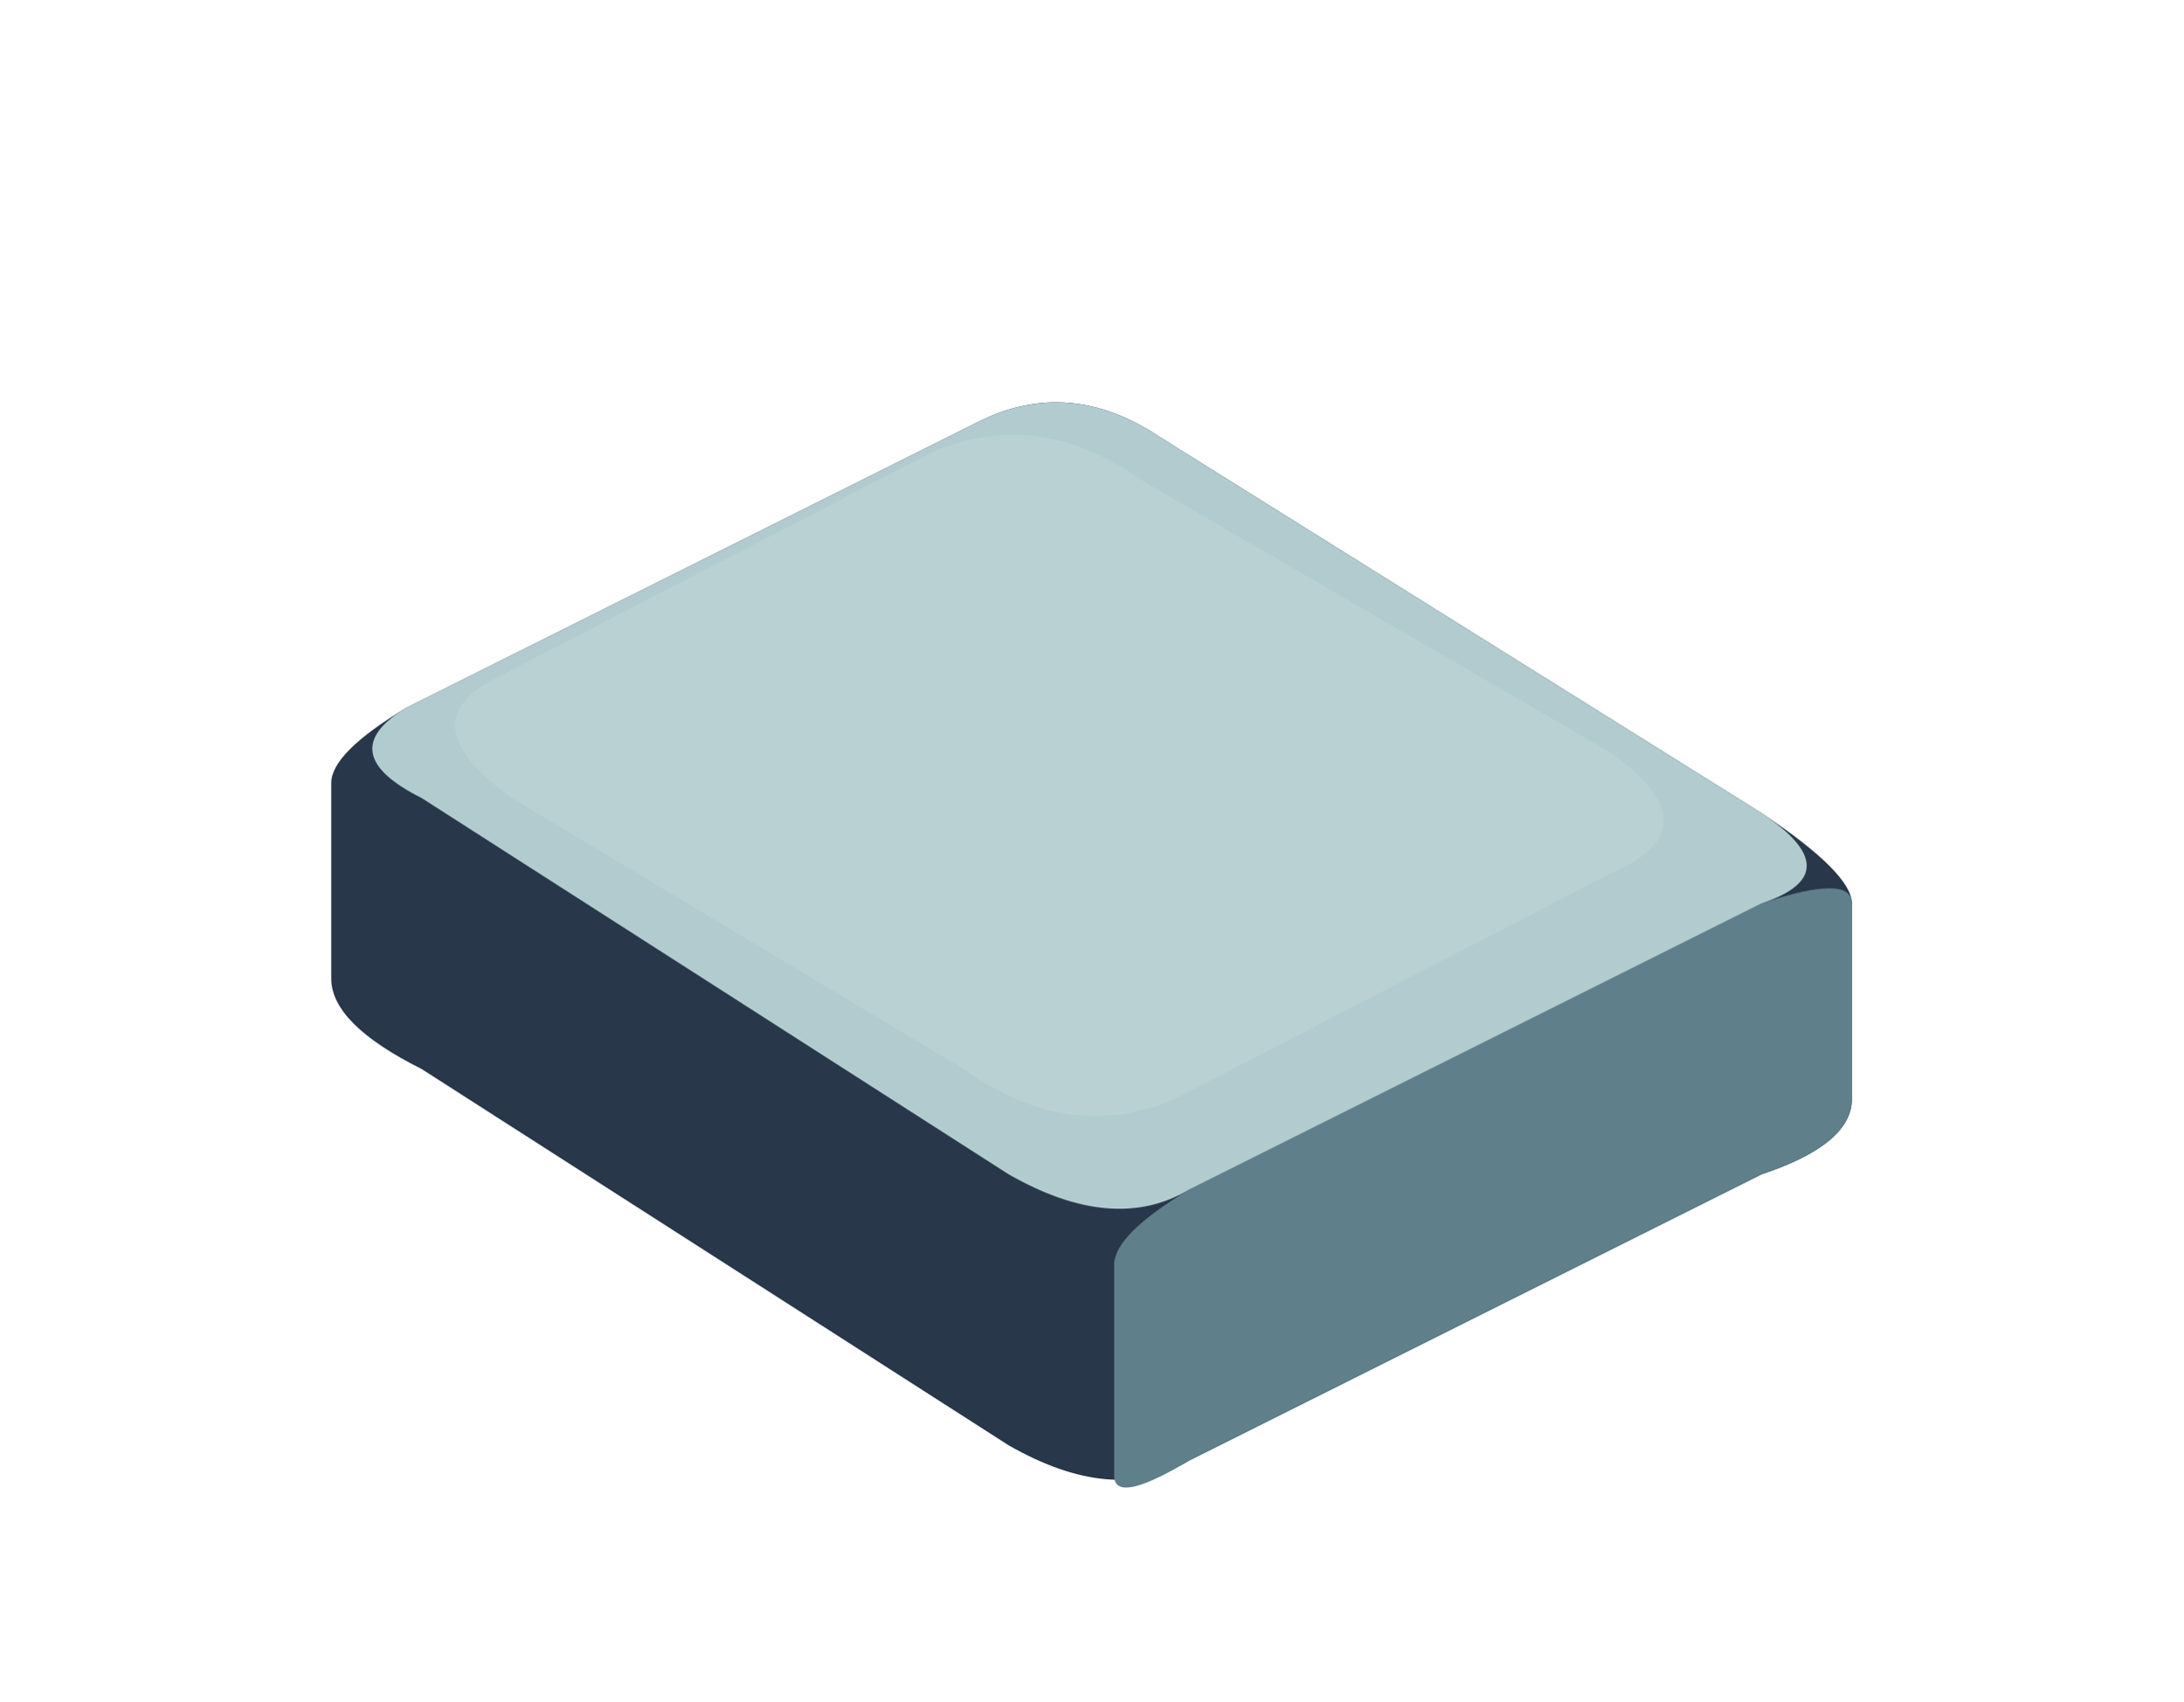
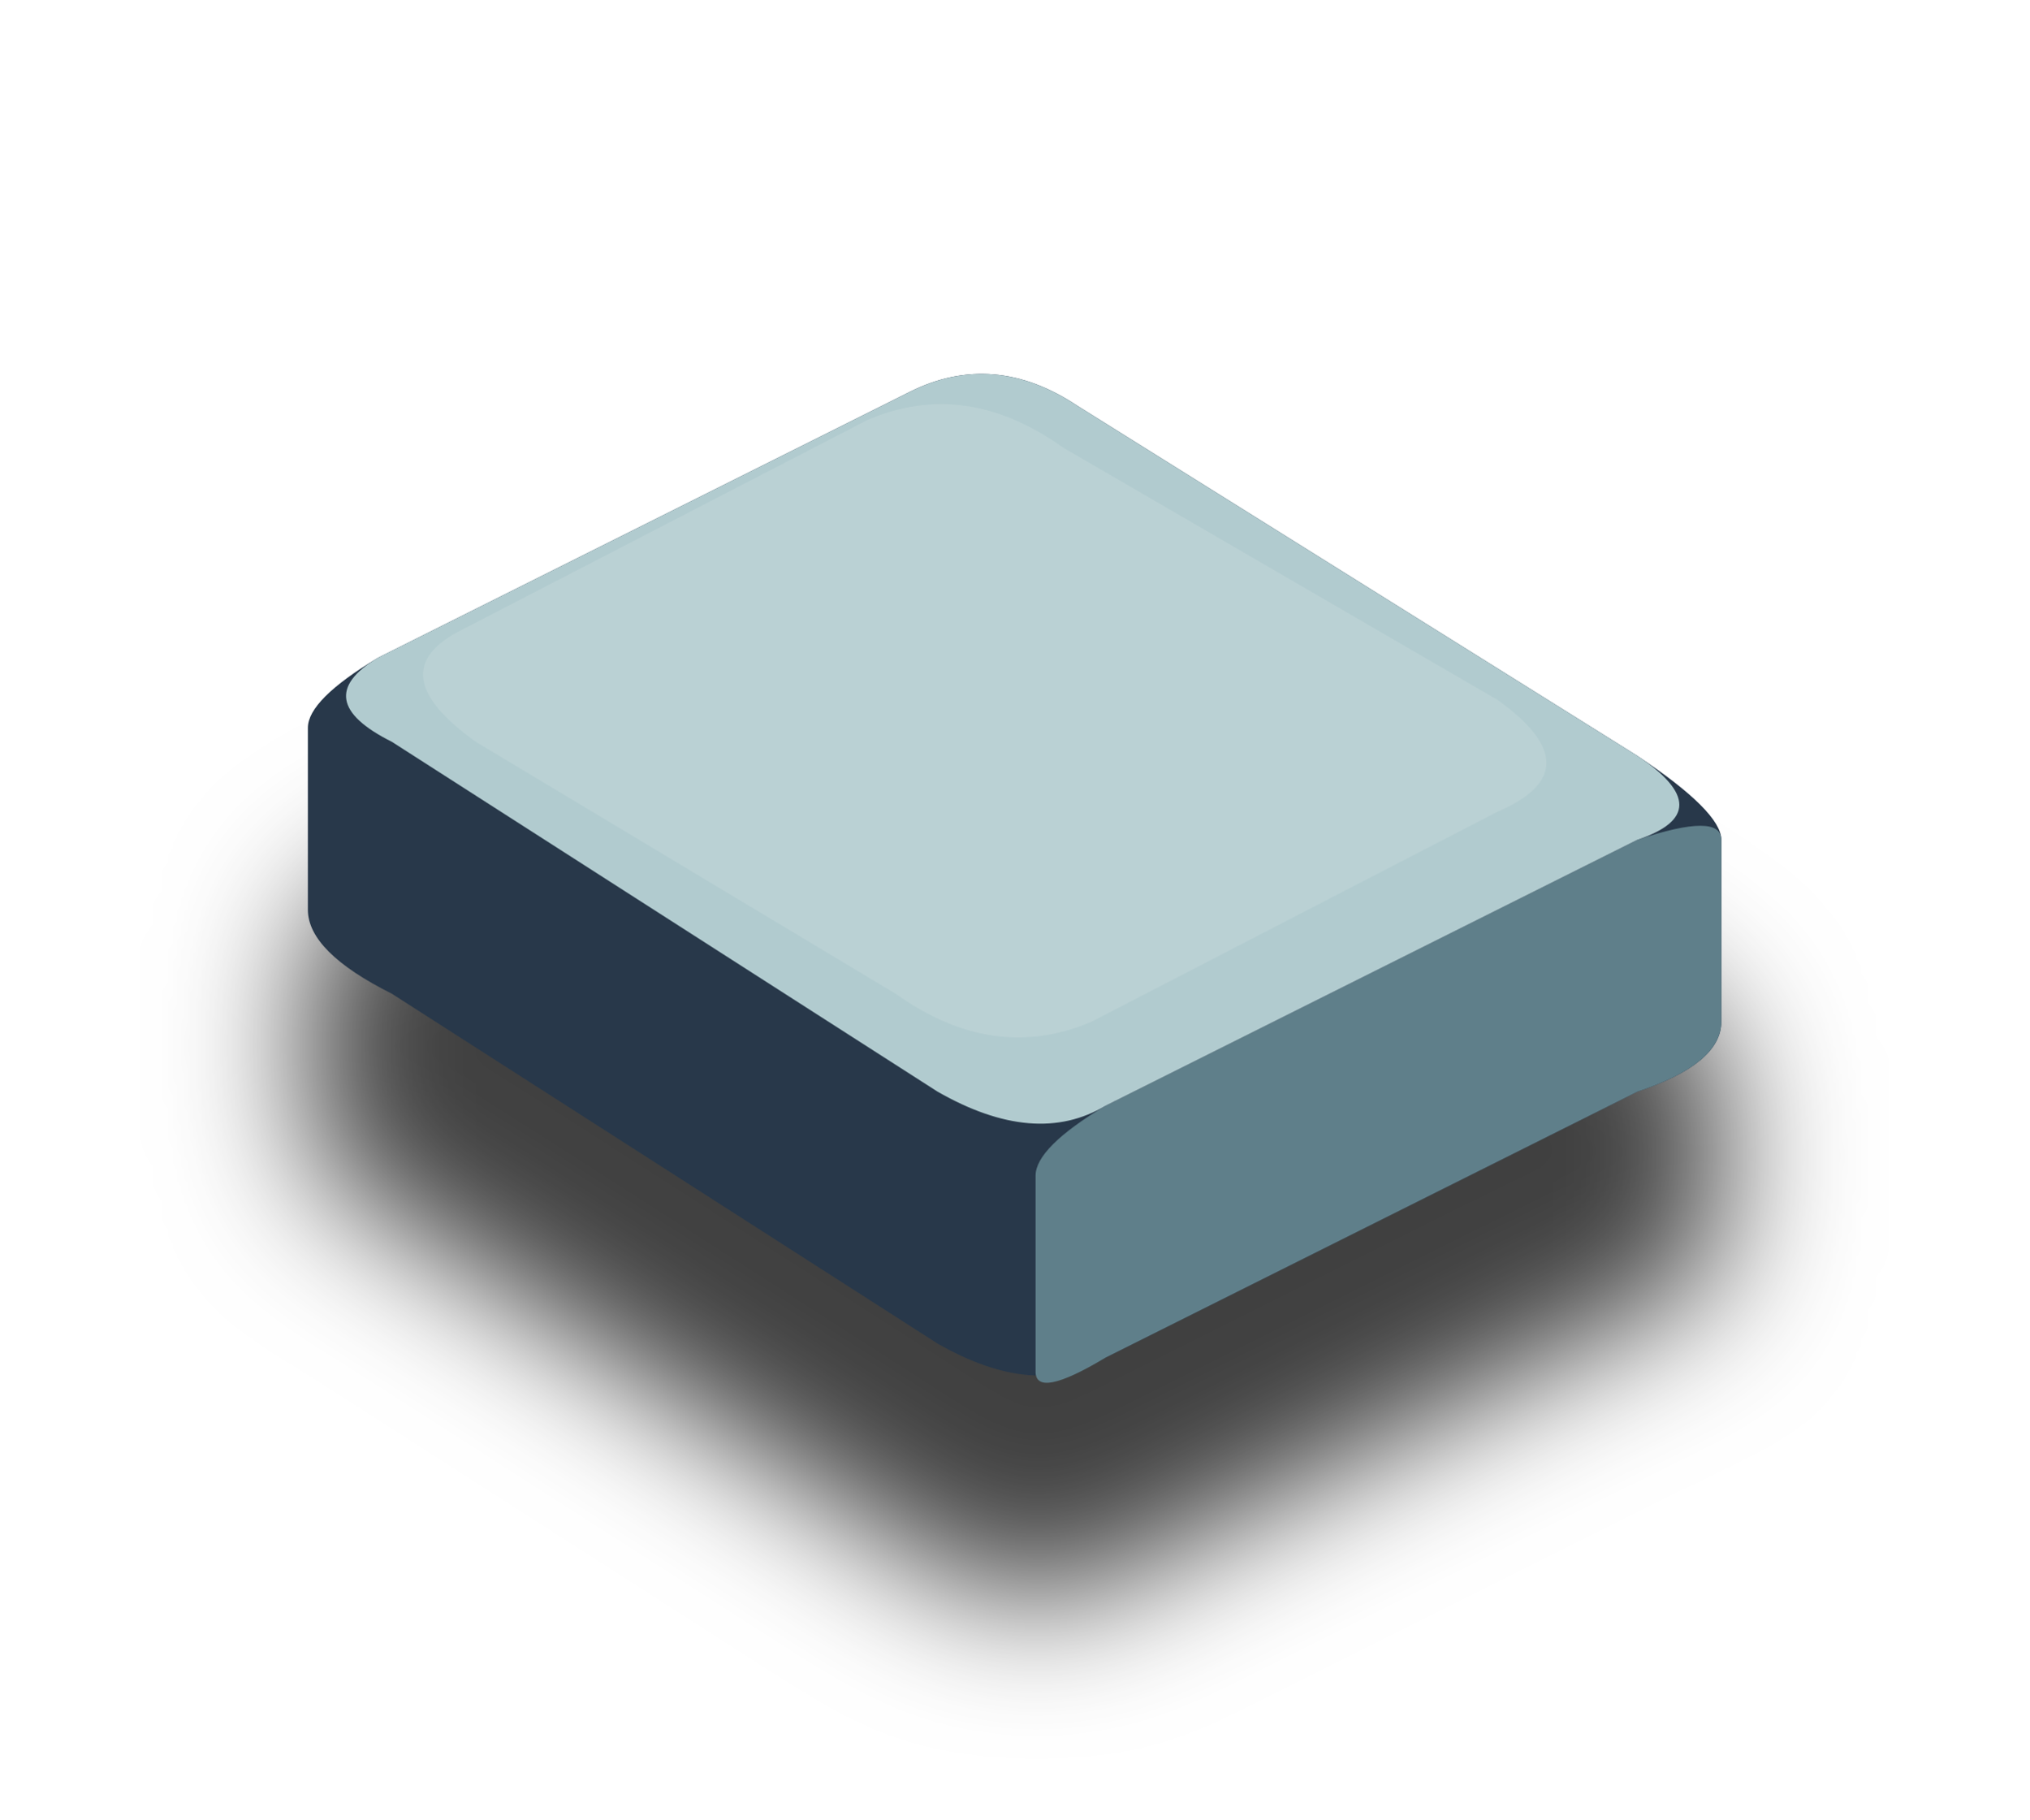
- <svg xmlns="http://www.w3.org/2000/svg" viewBox="0 0 145 113" width="145" height="113">
+ <svg xmlns="http://www.w3.org/2000/svg" viewBox="0 0 145 130" width="145" height="130">
  <defs>
+     <path id="block-slate-outline" d="M65 28Q71 25 77 29L117 54Q123 58 123 60L123 73Q123 76 117 78L79 97Q74 100 67 96L28 71Q22 68 22 65L22 52Q22 50 27 47Z" />
    <clipPath id="block-slate-top-clip">
      <path d="M65 28Q71 25 77 29L117 54Q123 58 117 60L79 79Q74 82 67 78L28 53Q22 50 27 47Z" />
    </clipPath>
+     <filter id="block-slate-shadow-blur" x="-20%" y="-40%" width="140%" height="180%">
+       <feGaussianBlur stdDeviation="5" />
+     </filter>
  </defs>
  <g id="block-slate">
+     <use id="block-slate-shadow" href="#block-slate-outline" fill="#000" opacity="0.75" transform="translate(0 16)" filter="url(#block-slate-shadow-blur)" />
    <g id="block-slate-tile">
-       <path fill="#28384a" d="M65 28Q71 25 77 29L117 54Q123 58 123 60L123 73Q123 76 117 78L79 97Q74 100 67 96L28 71Q22 68 22 65L22 52Q22 50 27 47Z" />
+       <use href="#block-slate-outline" fill="#28384a" />
      <path fill="#5f7f8a" d="M74 84Q74 82 79 79L117 60Q123 58 123 60L123 73Q123 76 117 78L79 97Q74 100 74 98Z" />
      <path fill="#b1cbcf" d="M65 28Q71 25 77 29L117 54Q123 58 117 60L79 79Q74 82 67 78L28 53Q22 50 27 47Z" />
      <path fill="#bad1d4" d="M62 30Q69 27 76 32L107 50Q114 55 107 58L78 73Q71 76 64 71L34 53Q27 48 33 45Z" clip-path="url(#block-slate-top-clip)" />
    </g>
  </g>
</svg>
